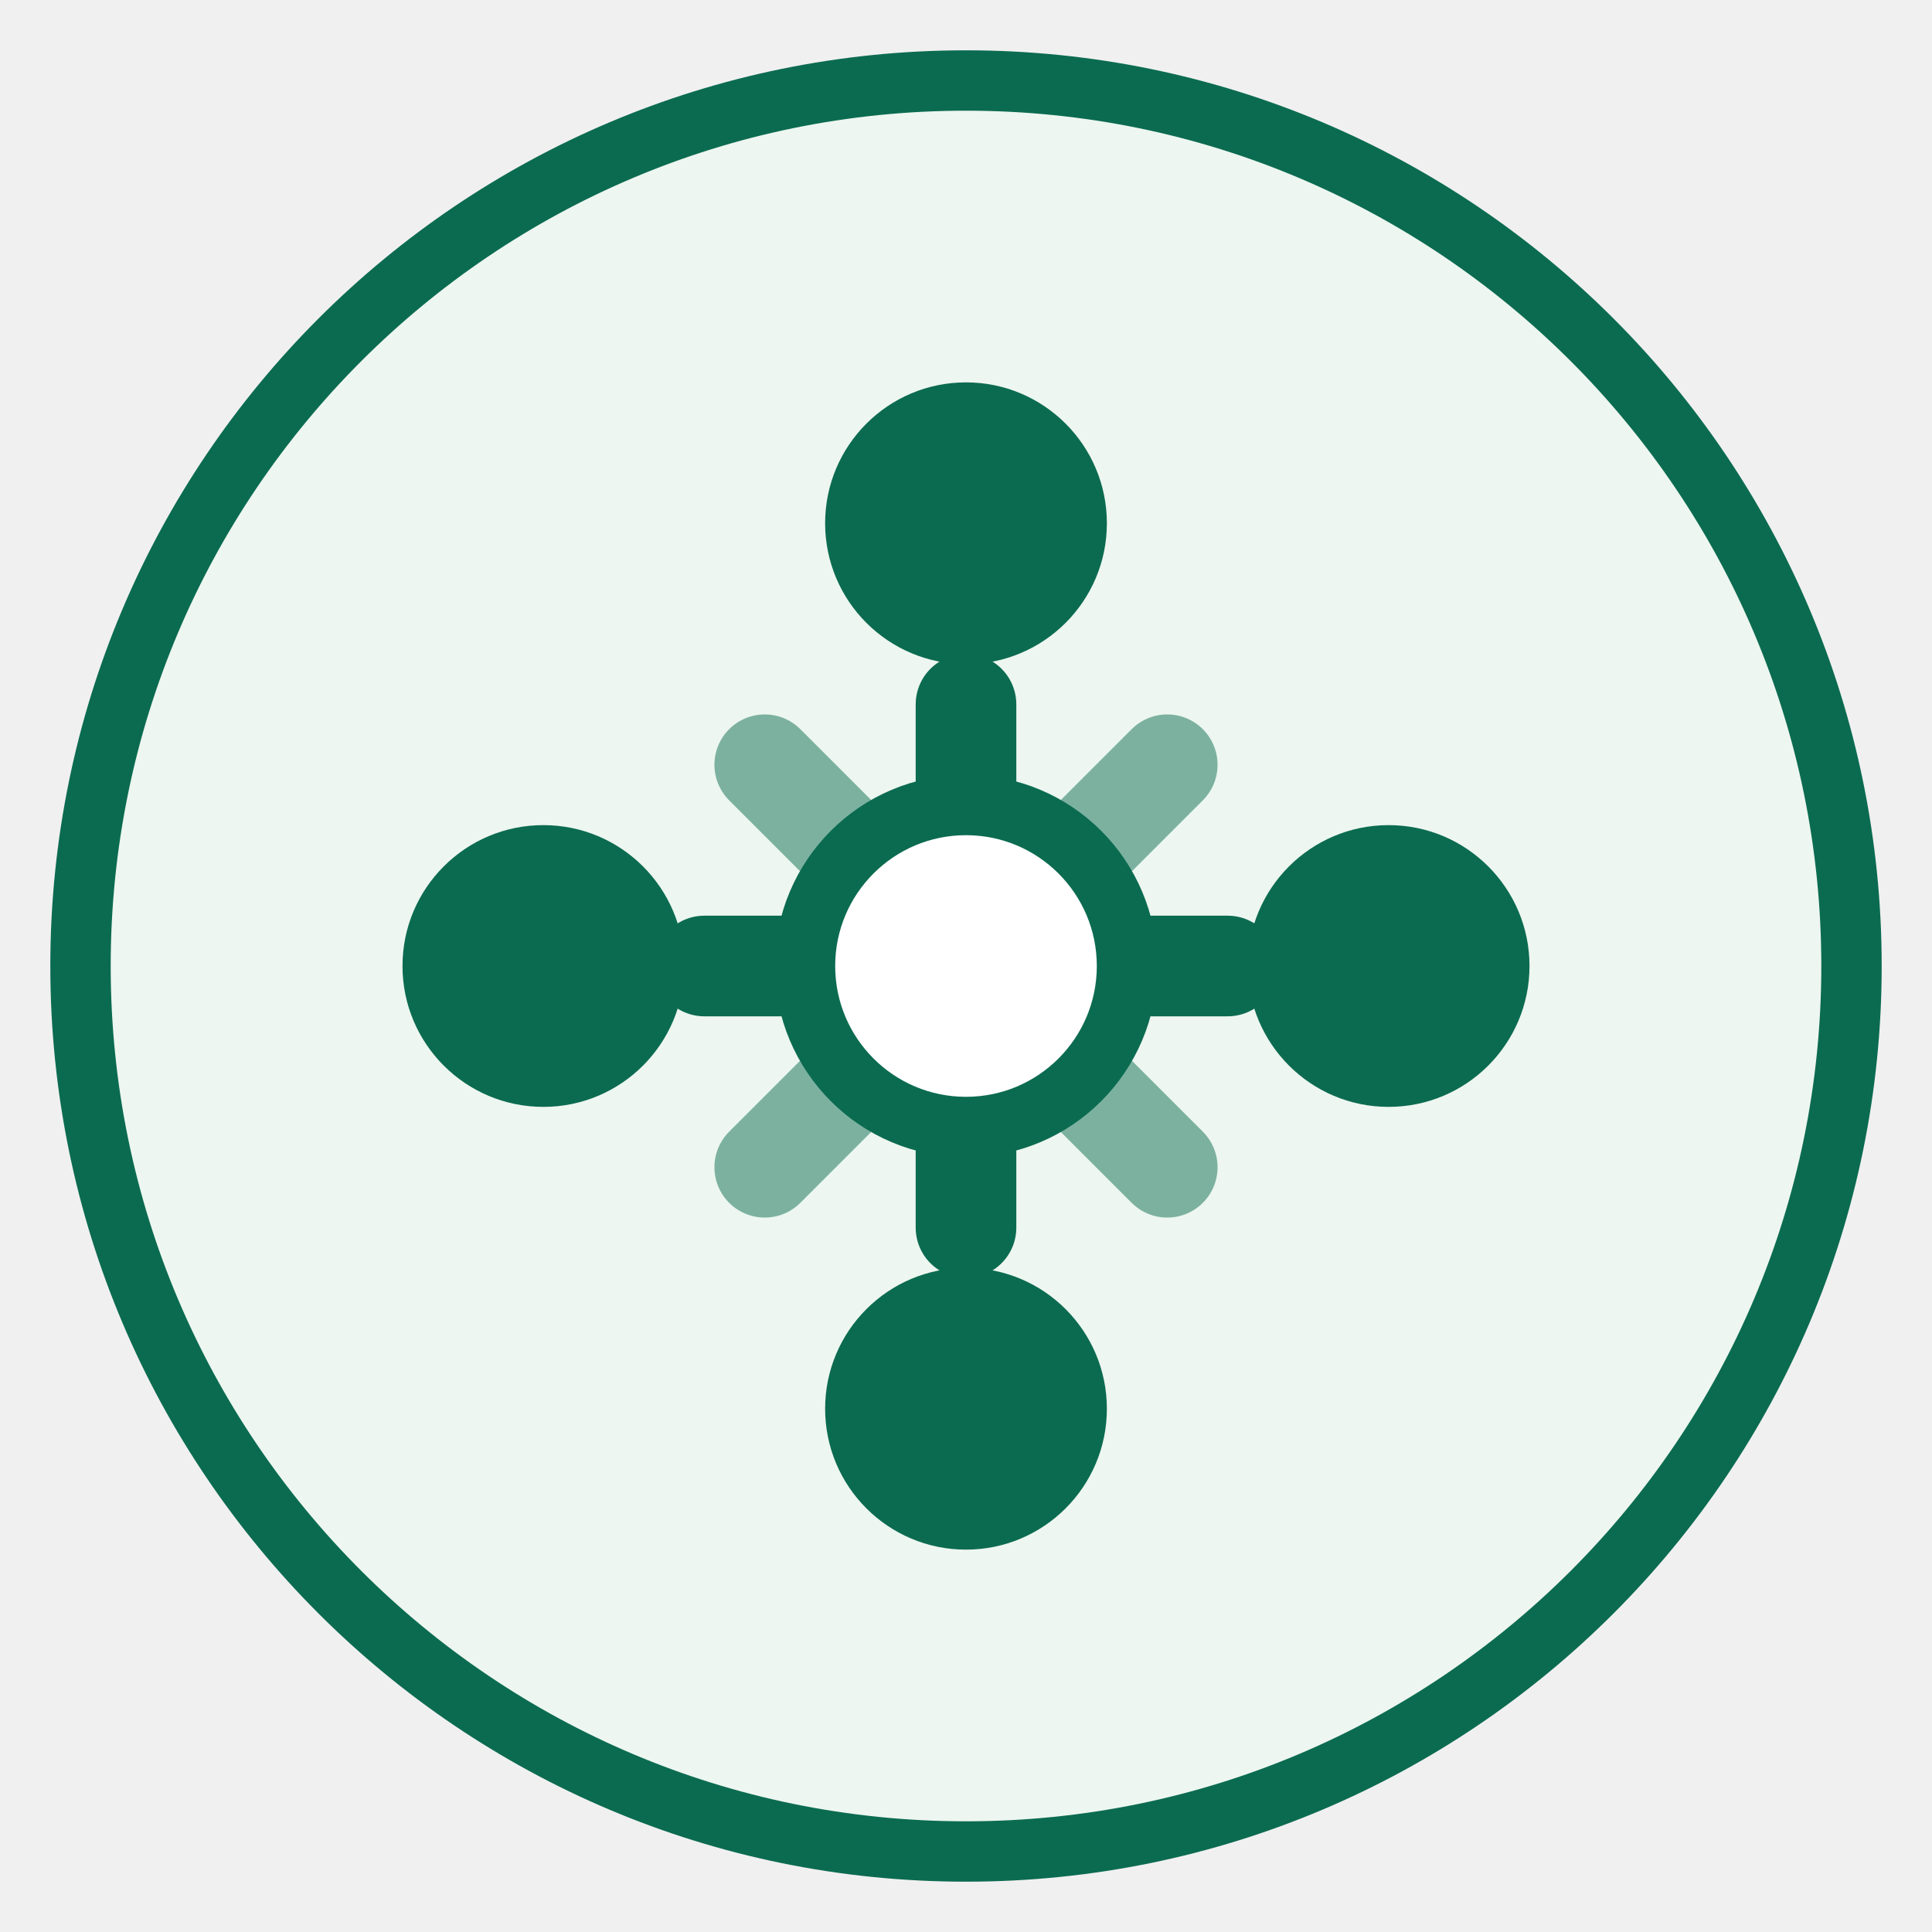
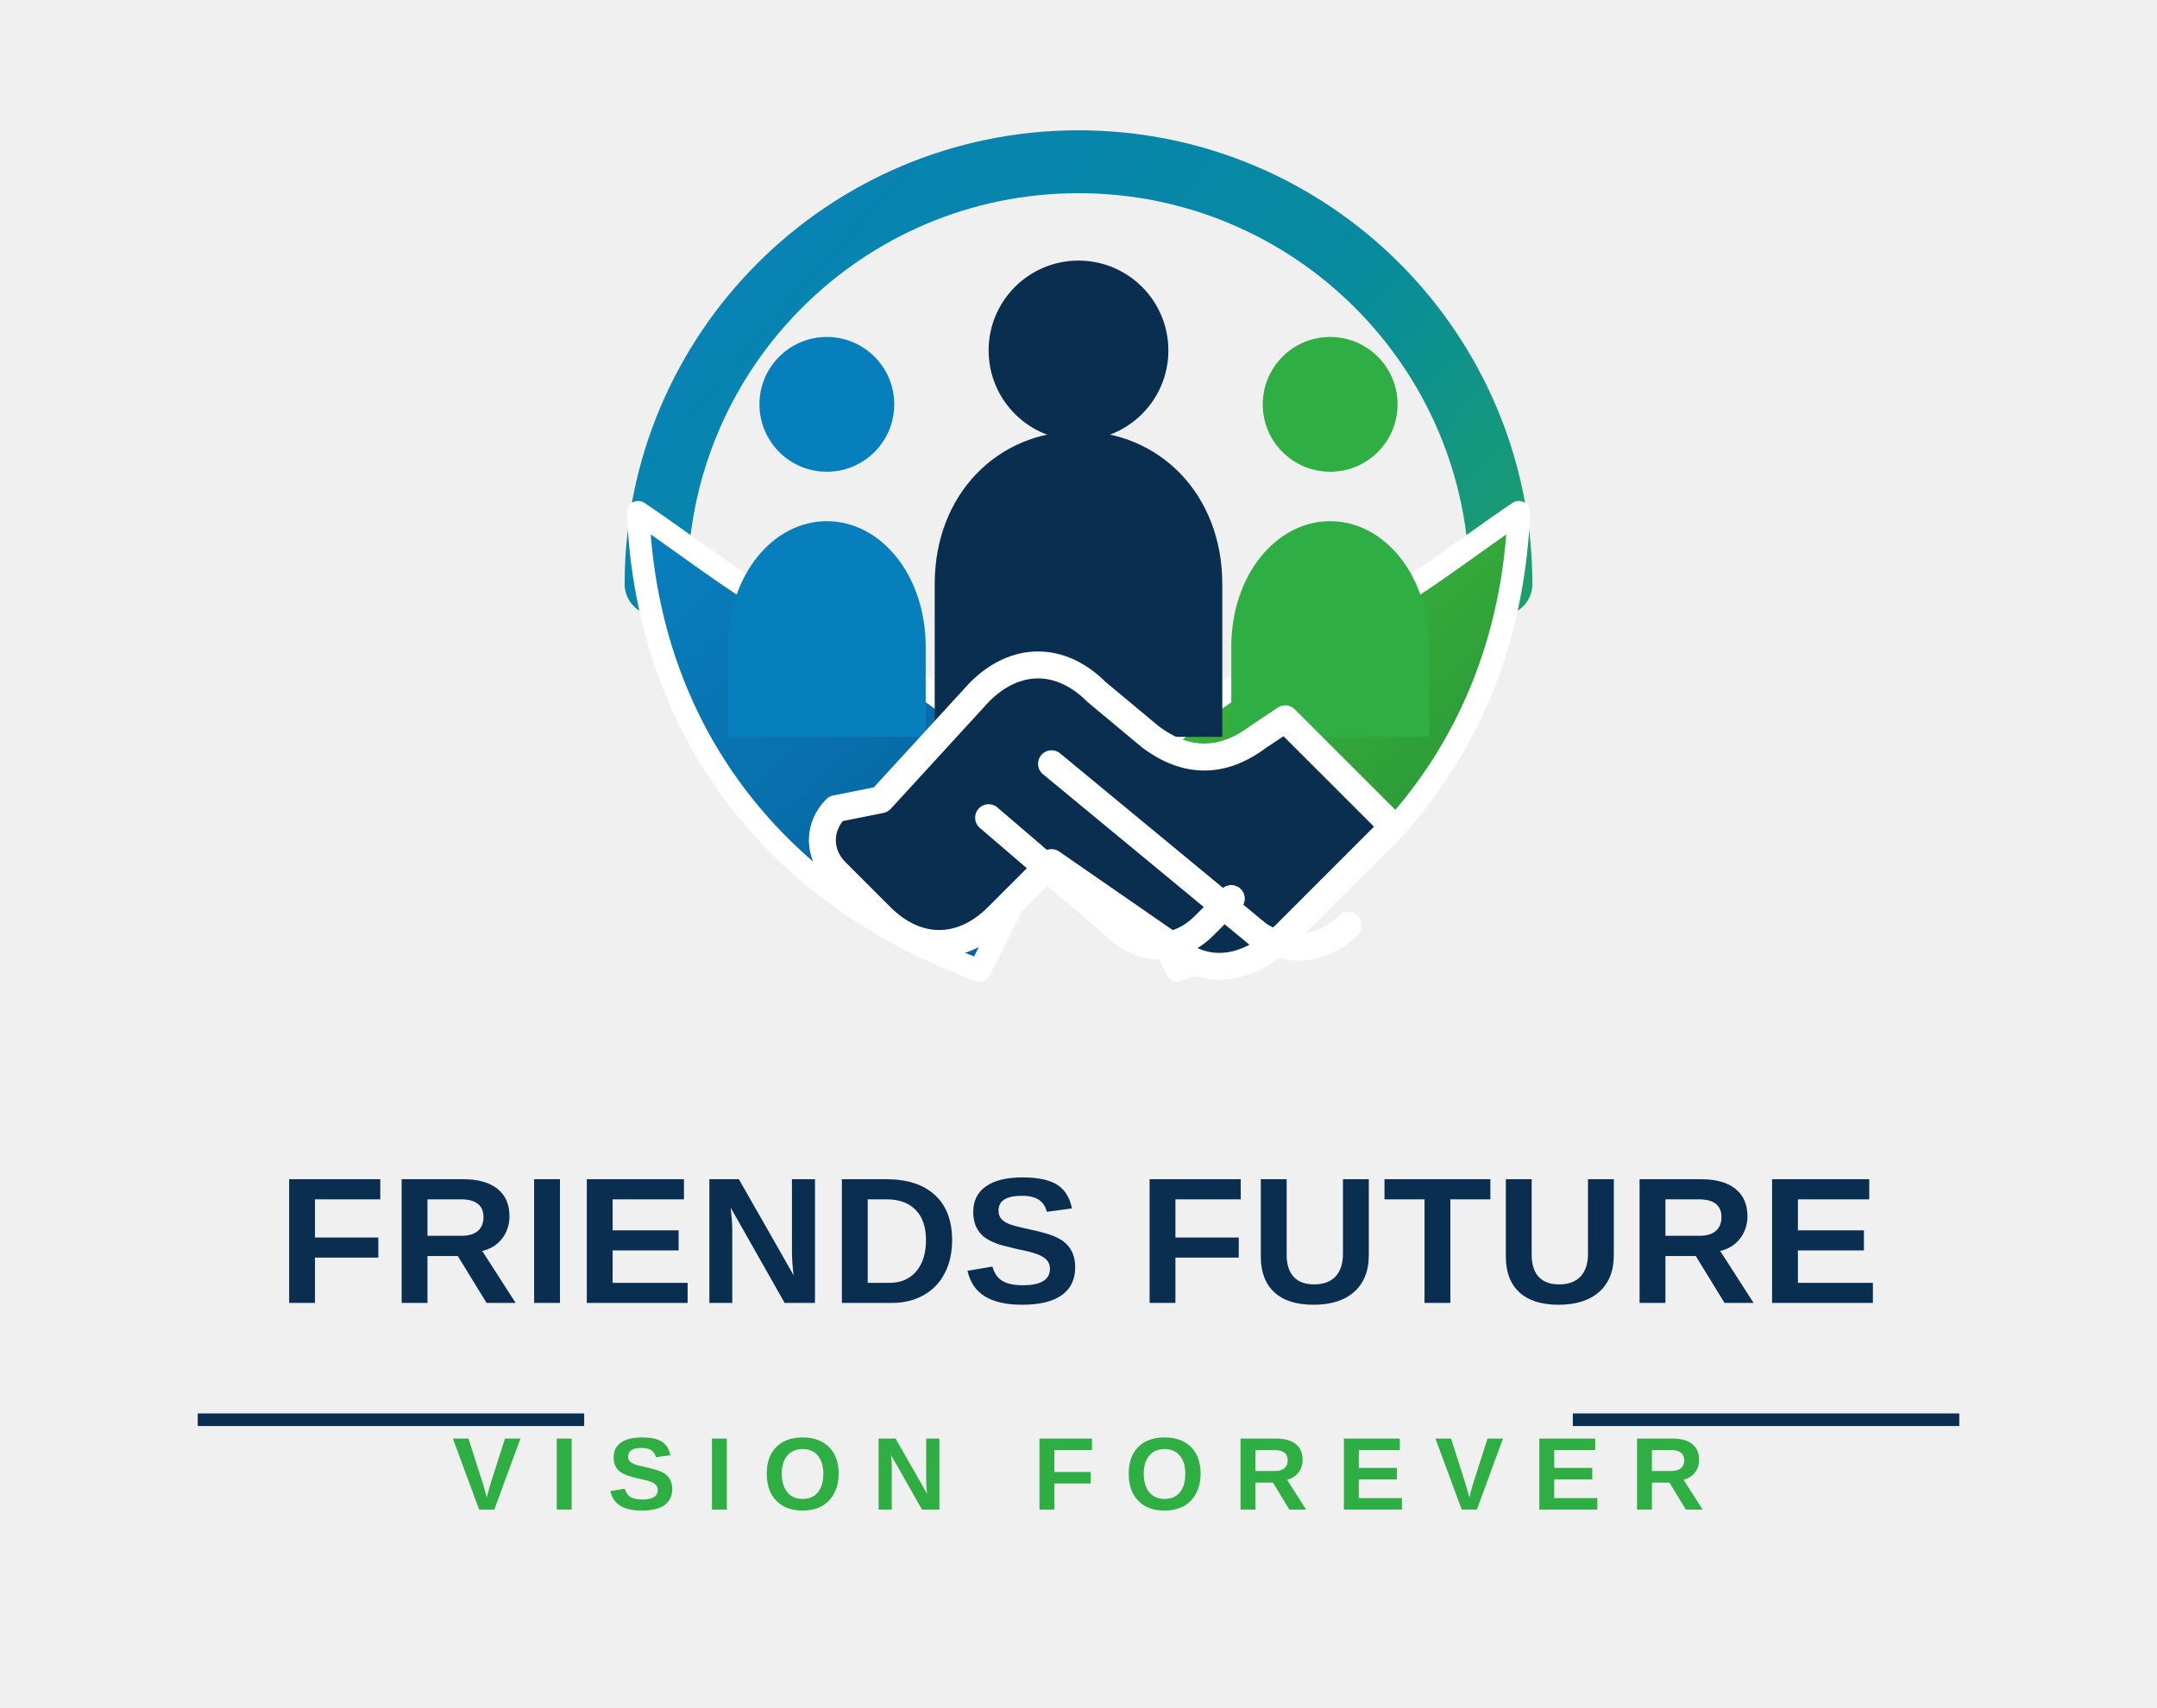
- <svg xmlns="http://www.w3.org/2000/svg" viewBox="0 0 96 96" role="img" aria-labelledby="title">
-   <circle cx="48" cy="48" r="44" fill="#edf6f0" stroke="#0b6b50" stroke-width="3" />
-   <g fill="#0b6b50">
-     <circle cx="48" cy="26" r="7" />
-     <circle cx="69" cy="48" r="7" />
-     <circle cx="48" cy="70" r="7" />
-     <circle cx="27" cy="48" r="7" />
+ <svg xmlns="http://www.w3.org/2000/svg" viewBox="0 0 240 190" role="img" aria-labelledby="logoTitle logoDesc">
+   <defs>
+     <linearGradient id="ring" x1="12" y1="16" x2="116" y2="108" gradientUnits="userSpaceOnUse">
+       <stop stop-color="#087fbd" />
+       <stop offset=".52" stop-color="#078b9d" />
+       <stop offset="1" stop-color="#2fae43" />
+     </linearGradient>
+     <linearGradient id="left" x1="14" y1="62" x2="58" y2="108" gradientUnits="userSpaceOnUse">
+       <stop stop-color="#087fbd" />
+       <stop offset="1" stop-color="#075f9a" />
+     </linearGradient>
+     <linearGradient id="right" x1="70" y1="62" x2="114" y2="108" gradientUnits="userSpaceOnUse">
+       <stop stop-color="#42bd3e" />
+       <stop offset="1" stop-color="#218b36" />
+     </linearGradient>
+   </defs>
+   <g transform="translate(56 0)">
+     <path d="M17 65a47 47 0 1 1 94 0" fill="none" stroke="url(#ring)" stroke-width="7" stroke-linecap="round" />
+     <path d="M15 57c1 25 16 43 38 51l9-18c-8-9-16-15-27-20-8-4-14-9-20-13Z" fill="url(#left)" stroke="#fff" stroke-width="2.5" stroke-linejoin="round" />
+     <path d="M113 57c-1 25-16 43-38 51l-9-18c8-9 16-15 27-20 8-4 14-9 20-13Z" fill="url(#right)" stroke="#fff" stroke-width="2.5" stroke-linejoin="round" />
+     <g fill="#0a2e50">
+       <circle cx="64" cy="39" r="10" />
+       <path d="M48 65c0-10 7-17 16-17s16 7 16 17v17H48Z" />
+     </g>
+     <g fill="#087fbd">
+       <circle cx="36" cy="45" r="7.5" />
+       <path d="M25 72c0-8 5-14 11-14s11 6 11 14v10H25Z" />
+     </g>
+     <g fill="#2fae43">
+       <circle cx="92" cy="45" r="7.5" />
+       <path d="M81 72c0-8 5-14 11-14s11 6 11 14v10H81Z" />
+     </g>
+     <path d="M42 89 53 77c4-4 9-4 13 0l6 5c4 3 8 3 12 0l3-2 12 12-12 12c-4 4-9 5-13 1L61 96l-6 6c-4 4-9 4-13 0l-5-5c-2-2-2-5 0-7Z" fill="#0a2e50" stroke="#fff" stroke-width="3" stroke-linecap="round" stroke-linejoin="round" />
+     <path d="m54 91 14 12c3 3 7 3 10 0l3-3M61 85l23 19c3 2 7 2 10-1" fill="none" stroke="#fff" stroke-width="3" stroke-linecap="round" />
  </g>
-   <g fill="none" stroke="#0b6b50" stroke-width="5" stroke-linecap="round" stroke-linejoin="round">
-     <path d="M48 35v26M35 48h26" />
-     <path d="M38 38l20 20M58 38L38 58" opacity=".5" />
-   </g>
-   <circle cx="48" cy="48" r="8" fill="#fff" stroke="#0b6b50" stroke-width="3" />
+   <text x="120" y="145" text-anchor="middle" fill="#0a2e50" font-family="Arial,Helvetica,sans-serif" font-size="20" font-weight="800" letter-spacing=".3">FRIENDS FUTURE</text>
+   <path d="M22 158h43M175 158h43" stroke="#0a2e50" stroke-width="1.4" />
+   <text x="120" y="168" text-anchor="middle" fill="#2fae43" font-family="Arial,Helvetica,sans-serif" font-size="11.5" font-weight="700" letter-spacing="3.2">VISION FOREVER</text>
</svg>
